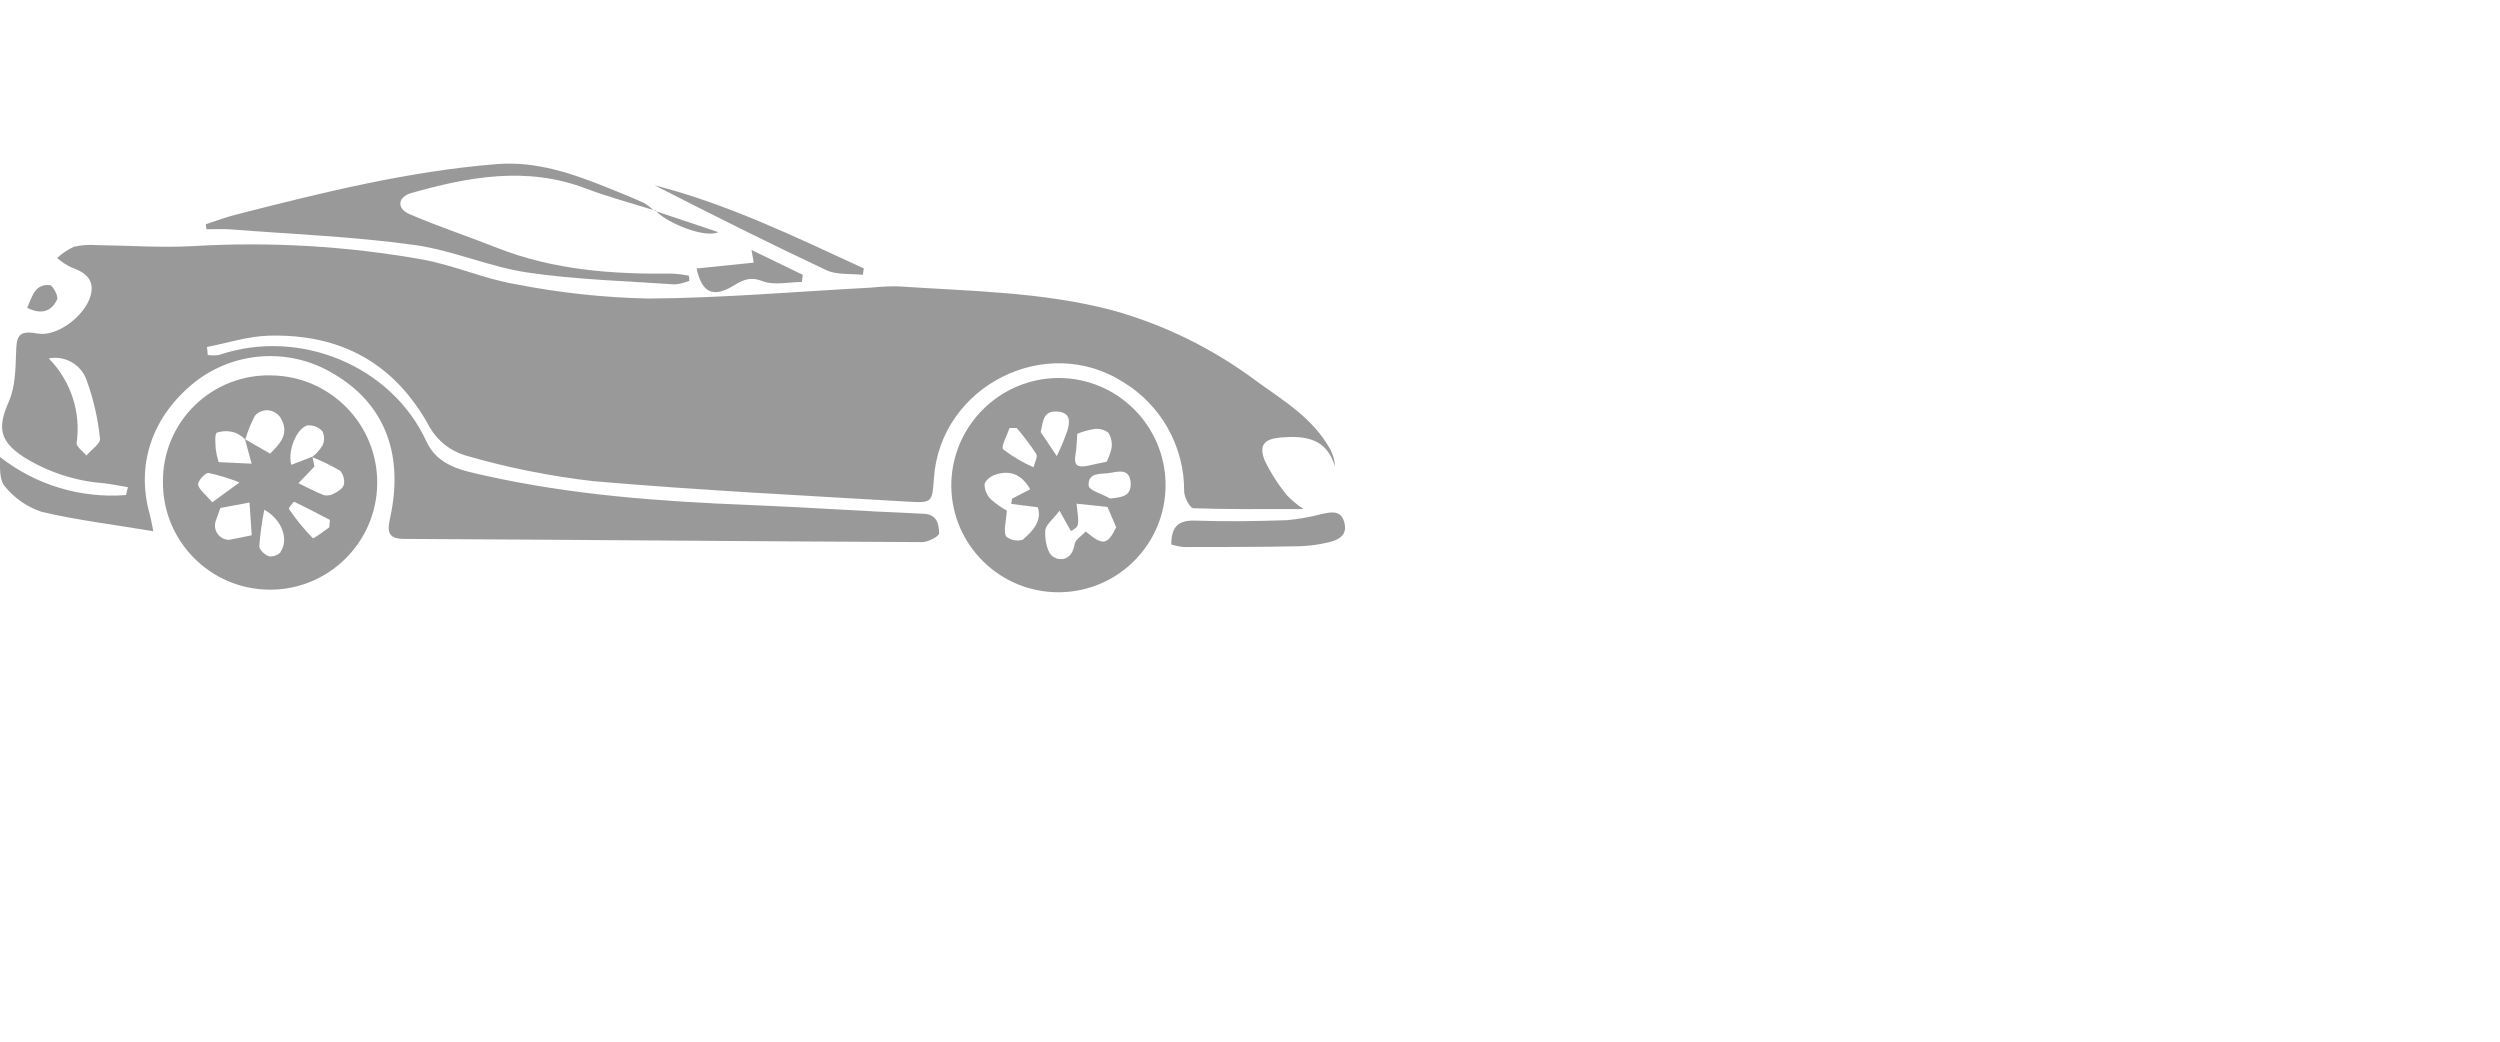
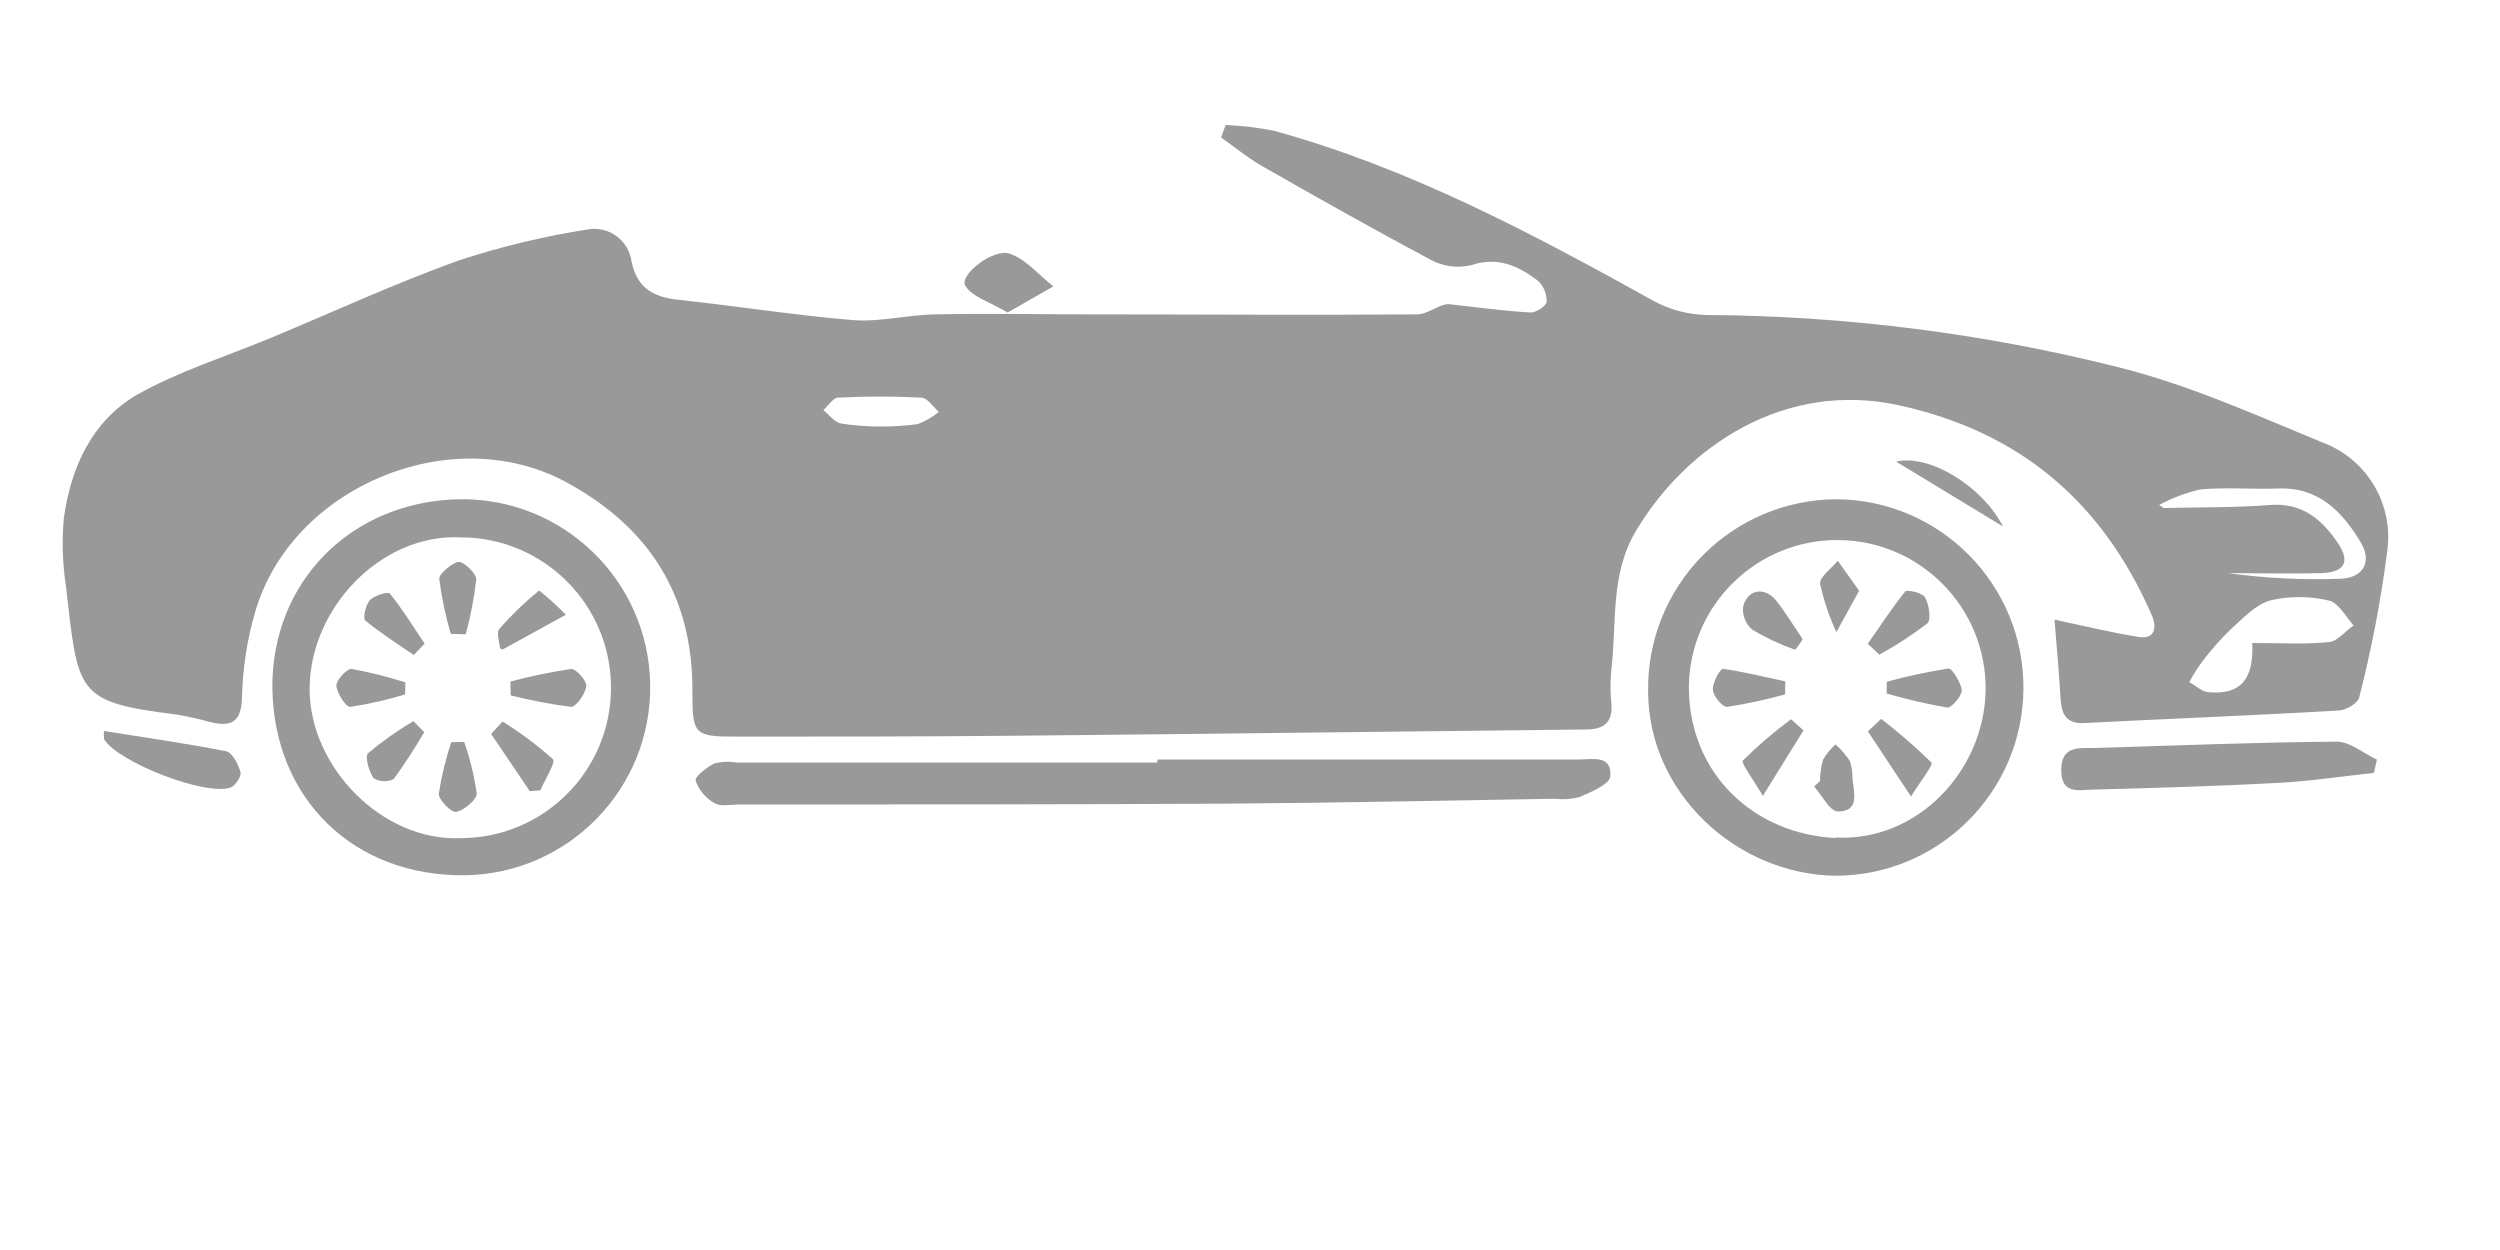
- <svg xmlns="http://www.w3.org/2000/svg" width="60" height="25" fill="#999999" viewBox="0 0  350 100">
+ <svg xmlns="http://www.w3.org/2000/svg" width="60" height="30" fill="#999999" viewBox="45 -10 100 100">
  <g id="图层_2" data-name="图层 2">
    <g id="图层_1-2" data-name="图层 1">
-       <path d="M129.12,49c-8.15-.33-16.29-.91-24.45-1.23-12.32-.49-24.6-1.39-36.65-4.08-3.14-.7-6.71-1.3-8.32-4.8C54.88,28.36,42,22.92,30.65,26.78a5.14,5.14,0,0,1-1.57,0c0-.37-.07-.75-.11-1.12,2.87-.55,5.72-1.49,8.6-1.58C47.66,23.79,55.3,27.88,60.22,37a8.59,8.59,0,0,0,4.88,3.83,108.65,108.65,0,0,0,18,3.62c14.68,1.27,29.4,2,44.12,2.87,3.29.19,3.29.07,3.53-3.3.89-12.9,15.71-20.39,26.55-13.41a17.72,17.72,0,0,1,8.48,15.25c0,.84.82,2.36,1.29,2.38,5,.17,9.91.11,15.42.11a13.66,13.66,0,0,1-2.29-1.9,23.93,23.93,0,0,1-3.15-4.93c-.86-2.17,0-3,2.28-3.19,3.38-.26,6.38.06,7.57,4.08a5.39,5.39,0,0,0-.66-2.4c-2.37-4.34-6.48-6.79-10.31-9.55a60.8,60.8,0,0,0-20.24-9.95c-9.83-2.58-19.93-2.66-30-3.34a33.45,33.45,0,0,0-3.74.18c-10.39.55-20.78,1.46-31.17,1.53a108.72,108.72,0,0,1-18.56-2c-4.4-.74-8.6-2.64-13-3.45A136.8,136.8,0,0,0,27,11.54c-4.47.25-9-.09-13.45-.14a10.68,10.68,0,0,0-3.21.23A9.17,9.17,0,0,0,8,13.2a8.93,8.93,0,0,0,2,1.33c2.34.8,3.23,2,2.67,4C11.86,21.31,8,24.3,5.2,23.77s-2.88.6-2.95,2.74-.11,4.74-1,6.76c-1.6,3.61-1.38,5.51,2,7.75a24.57,24.57,0,0,0,11.23,3.71c1.15.13,2.29.37,3.43.56l-.27,1.1A25.36,25.36,0,0,1,0,41.06c0,1.51-.11,3.27.71,4.16a11.25,11.25,0,0,0,5.08,3.51c5,1.18,10.06,1.79,15.67,2.72-.28-1.38-.35-1.86-.48-2.31-2-7,.3-13.81,6.38-18.63a17.12,17.12,0,0,1,18.8-1.41c7.49,4.13,10.46,11.22,8.47,20.43-.41,1.87-.45,3,2,3,24.16.12,48.33.34,72.49.45.83,0,2.38-.84,2.36-1.23C131.45,50.42,131.17,49,129.12,49Zm-117-8.13c-.49-.59-1.45-1.24-1.39-1.77A14,14,0,0,0,6.82,27.26a4.68,4.68,0,0,1,5.29,3A34.23,34.23,0,0,1,14,38.48C14.12,39.17,12.81,40,12.14,40.82Z" />
-       <path d="M148.18,30a15.09,15.09,0,0,0-15,15.17,15,15,0,1,0,15-15.17Zm2.37,10.9c.19-1.1.2-2.22.27-3.09a11.48,11.48,0,0,1,2.41-.67,2.64,2.64,0,0,1,1.93.51,3.14,3.14,0,0,1,.47,2.08,7.67,7.67,0,0,1-.7,2c-.87.18-1.76.35-2.64.56C151.13,42.5,150.29,42.47,150.55,40.86ZM141.34,37l1,0a36.84,36.84,0,0,1,2.74,3.64c.24.4-.24,1.23-.39,1.86a20.94,20.94,0,0,1-4.24-2.5C140.09,39.66,141,38,141.34,37Zm1.92,15.62a2.52,2.52,0,0,1-2.42-.45c-.37-.78,0-1.91.12-3.6A12.76,12.76,0,0,1,138.73,47a3,3,0,0,1-.89-2.06c0-.49.81-1.16,1.39-1.36,2-.71,3.71-.25,5,2l-2.54,1.32-.12.73,3.72.47C145.9,49.92,144.65,51.4,143.26,52.57ZM148,34.7c1.93.11,1.8,1.46,1.42,2.72a33.57,33.57,0,0,1-1.47,3.52l-2.25-3.37C146.06,35.84,146.11,34.6,148,34.7Zm4,16.79c-.54.6-1.47,1.14-1.56,1.8-.3,2-1.79,2.5-3,1.74-.83-.52-1.17-2.35-1.11-3.57,0-.87,1.11-1.68,2-2.87.69,1.21,1.14,2,1.6,2.84,1.18-.66,1.18-.66.78-3.83l4.33.45c.34.8.75,1.73,1.23,2.85C155.05,53.39,154.42,53.53,152,51.49Zm3.41-4.62c-1-.59-2.93-1.12-3-1.78-.13-2,1.82-1.57,3.13-1.82s2.63-.47,2.75,1.4S157.11,46.71,155.42,46.87Z" />
-       <path d="M38,29.64A14.77,14.77,0,0,0,22.81,44.53,15,15,0,1,0,38,29.64Zm5.14,7a2.48,2.48,0,0,1,2,.83,2.3,2.3,0,0,1,0,2A6.18,6.18,0,0,1,43.78,41h0l-3,1.16C40.23,40.19,41.53,37,43.1,36.62Zm-12.71,1a3.92,3.92,0,0,1,2.55.05,4.09,4.09,0,0,1,1.32.9c.28,1,.55,2,.93,3.41l-4.62-.22A10.33,10.33,0,0,1,30.21,40C30.17,39.18,30,37.88,30.39,37.62Zm-2.68,7.26c-.09-.45,1-1.67,1.45-1.6a26.32,26.32,0,0,1,4.33,1.33l-3.81,2.77C28.72,46.24,27.86,45.63,27.71,44.88Zm4.44,7.76a2,2,0,0,1-2-2.61c.24-.66.47-1.32.66-1.85l4.08-.76c.12,1.76.22,3.22.31,4.58C34.35,52.19,33.26,52.45,32.15,52.64Zm7.13,1.69a1.9,1.9,0,0,1-1.67.61c-.57-.17-1.36-.92-1.35-1.39a41.73,41.73,0,0,1,.7-5.12C39.5,49.81,40.46,52.65,39.28,54.33ZM37.81,40.59l-3.47-2a19,19,0,0,1,1.35-3.31,2.31,2.31,0,0,1,1.85-.76,2.41,2.41,0,0,1,1.71,1C40.66,37.81,39.1,39.31,37.81,40.59ZM46.1,50.91c-.8.54-2.18,1.65-2.32,1.51a29.88,29.88,0,0,1-3.33-4.09c-.08-.12.65-1,.73-1,1.68.8,3.33,1.68,5,2.54Zm2-5.91c-.07.45-.78.88-1.3,1.16a2,2,0,0,1-1.44.25c-1.23-.47-2.39-1.11-3.58-1.68.66-.7,1.33-1.39,2.23-2.32,0-.16-.14-.72-.25-1.31A27.25,27.25,0,0,1,47.63,43,2.39,2.39,0,0,1,48.14,45Z" />
-       <path d="M91.74,6.54l-.22-.06.16.13Z" />
-       <path d="M32.35,9.2c8.54.67,17.12,1,25.59,2.17,5.39.73,10.55,3.08,15.94,3.87,6.81,1,13.74,1.19,20.62,1.66a6.75,6.75,0,0,0,2-.5c0-.24,0-.49-.07-.73a16.23,16.23,0,0,0-2.3-.28c-8.37.1-16.63-.49-24.54-3.61-4.08-1.61-8.27-3-12.29-4.73-1.8-.79-1.62-2.39.28-2.94,8.09-2.3,16.21-3.78,24.49-.62,3.07,1.17,6.26,2,9.4,3a6.51,6.51,0,0,0-1.33-1c-1.64-.75-3.32-1.42-5-2.1-5-2-10-3.78-15.63-3.33-12.43,1-24.44,4-36.45,7.06-1.44.37-2.84.9-4.26,1.36l.11.7C30.1,9.19,31.23,9.11,32.35,9.2Z" />
-       <path d="M188.21,50.24c-.48-1.83-1.88-1.46-3.23-1.18a28.23,28.23,0,0,1-4.87.85c-4.23.14-8.47.21-12.7.06-2.31-.08-3.43.68-3.43,3.34a8.85,8.85,0,0,0,1.74.36c5.39,0,10.78,0,16.17-.11a20.32,20.32,0,0,0,4.18-.57C187.43,52.67,188.67,52,188.21,50.24Z" />
-       <path d="M120.79,15.56l.15-.89c-9.57-4.41-19-9-29.31-11.65,8,4.09,16,8.1,24.06,11.89C117.17,15.6,119.08,15.37,120.79,15.56Z" />
-       <path d="M102.67,17.09c1.2-.73,2.26-1.34,4-.67s3.71.14,5.59.14l.13-1-7.18-3.48c.17,1,.26,1.48.31,1.77l-8,.82C98.27,18.09,99.82,18.8,102.67,17.09Z" />
-       <path d="M8,19c.2-.45-.61-1.94-1-2-2.14-.2-2.49,1.6-3.19,3.18C5.72,21.14,7.19,20.75,8,19Z" />
-       <path d="M91.74,6.54l-.06.07.19.06Z" />
-       <path d="M100.56,9.58,91.87,6.67C93.57,8.41,98.79,10.47,100.56,9.58Z" />
+       <path d="M180.73,25.37c-5.35-2.21-10.71-4.61-16.29-6a138.3,138.3,0,0,0-32.87-4.17,9.28,9.28,0,0,1-4.23-1.1C117.57,8.68,107.75,3.44,96.91.46A24.53,24.53,0,0,0,93.05,0l-.36,1c1.09.77,2.13,1.63,3.28,2.29,4.47,2.55,9,5.1,13.5,7.5a4.56,4.56,0,0,0,3.24.42c2.13-.71,3.76.07,5.31,1.24a2.19,2.19,0,0,1,.71,1.66c0,.36-.86.92-1.31.89-2.18-.13-4.36-.43-6.54-.67-.75,0-1.63.81-2.51.82-8.66.07-17.32,0-26,0-4.14,0-8.28-.09-12.42,0-2.23,0-4.49.63-6.69.46C58.64,15.23,54,14.49,49.42,14c-2.06-.2-3.44-.87-3.9-3.09a3,3,0,0,0-3.47-2.56,65.14,65.14,0,0,0-10.36,2.49c-5.07,1.82-10,4.1-15,6.18-3.6,1.5-7.38,2.67-10.75,4.57C2.37,23.68.67,27.38.11,31.43a22.41,22.41,0,0,0,.16,5.42c1,8.58.71,9.31,8.84,10.31a25.22,25.22,0,0,1,2.68.6c1.74.43,2.53,0,2.57-2a26.67,26.67,0,0,1,1.07-6.86c2.95-10,15.68-15.25,24.8-10.36,6.77,3.64,10.27,9.21,10.16,17,0,3.21.22,3.39,3.41,3.39,7.38,0,14.76,0,22.14-.07,15.3-.14,30.61-.34,45.91-.5,1.44,0,2.18-.54,2.06-2.08a13.2,13.2,0,0,1,0-2.74c.45-3.74-.12-7.62,2-11.12,4-6.69,11.83-12,21-10,9.75,2.13,16.31,7.8,20.23,16.79.46,1.06.21,2-1.15,1.73-2.26-.37-4.5-.92-6.63-1.37.15,1.93.36,4.15.49,6.38.08,1.3.54,2,2,1.89,6.74-.35,13.48-.6,20.22-1,.59,0,1.57-.59,1.67-1.06A96.65,96.65,0,0,0,186,33.93,8.08,8.08,0,0,0,180.73,25.37ZM68.42,23.93a21.9,21.9,0,0,1-3.21.19,20.55,20.55,0,0,1-2.94-.24c-.52-.12-.94-.7-1.4-1.07.4-.36.78-1,1.19-1a64,64,0,0,1,6.64,0c.49,0,.94.74,1.41,1.14A6.14,6.14,0,0,1,68.42,23.93ZM181.3,41.37c-2,.19-4.07.07-6.12.07.14,3-1,4.13-3.44,3.94-.55,0-1.07-.53-1.6-.81a14,14,0,0,1,1-1.59,22.51,22.51,0,0,1,2.27-2.59c1-.9,2-2,3.19-2.35a10.18,10.18,0,0,1,4.69,0c.78.16,1.36,1.28,2,2C182.62,40.48,182,41.31,181.3,41.37Zm.89-5.07a51.69,51.69,0,0,1-8.95-.45c2.49,0,5,.07,7.46,0,1.93-.06,2.36-.94,1.25-2.53-1.28-1.84-2.84-3.12-5.35-2.92-2.82.22-5.66.17-8.49.24l-.38-.24A13,13,0,0,1,171,29.16c2.05-.2,4.15,0,6.22-.08,3.3-.13,5.2,1.88,6.68,4.38C184.78,35,184,36.27,182.19,36.3Z" />
+       <path d="M141.85,29.94a15.13,15.13,0,0,0-15,15.37c0,8,6.9,14.56,14.89,14.75a15.06,15.06,0,1,0,.15-30.12Zm0,27.1c-6.47-.31-11.75-5.08-11.74-12.1a11.87,11.87,0,1,1,23.74.27C153.74,51.71,148.35,57.34,141.88,57Z" />
+       <path d="M31.73,29.94c-8.65.17-15,6.61-14.94,15.08.1,8.88,6.52,15.12,15.43,15a15,15,0,0,0-.49-30.08Zm.1,27.11c-6.25.27-12.06-5.7-12.06-11.92,0-6.47,5.71-12.45,12.08-12.14a12,12,0,0,1,0,24.06Z" />
+       <path d="M121.28,50.76q-16.84,0-33.69,0V51H53.89a4.12,4.12,0,0,0-1.73.07c-.62.3-1.59,1.06-1.51,1.39a3.34,3.34,0,0,0,1.51,1.79c.5.3,1.3.11,2,.11,13.07,0,26.13,0,39.19-.07,8.66-.06,17.31-.25,26-.39a5.41,5.41,0,0,0,2-.13c.92-.4,2.36-1,2.47-1.62C124,50.34,122.35,50.77,121.28,50.76Z" />
+       <path d="M162.47,49.84c-1.26,0-2.59-.14-2.57,1.8s1.41,1.55,2.48,1.53c4.9-.13,9.81-.27,14.71-.53,2.61-.13,5.22-.53,7.83-.81.08-.35.16-.71.23-1.06-1.08-.51-2.16-1.45-3.24-1.44C175.43,49.38,169,49.65,162.47,49.84Z" />
+       <path d="M13.09,50.1c-3.2-.63-6.43-1.09-9.77-1.62a3.64,3.64,0,0,0,0,.66C4.48,51,11.48,53.71,13.45,53c.38-.14.88-.9.79-1.23C14.06,51.12,13.58,50.2,13.09,50.1Z" />
+       <path d="M75.61,15l3.66-2.09c-1.16-.9-2.19-2.18-3.5-2.62S71.7,12,72.23,12.87,74.24,14.19,75.61,15Z" />
+       <path d="M146.69,26.93l8.55,5.19C153.57,28.87,149.33,26.3,146.69,26.93Z" />
+       <path d="M145.93,45.48a45.78,45.78,0,0,0,4.87,1.13c.33,0,1.16-.93,1.14-1.4s-.75-1.76-1.06-1.73a44.34,44.34,0,0,0-4.94,1.06Z" />
+       <path d="M149.19,39.87c.32-.28.14-1.48-.18-2.07-.2-.37-1.44-.66-1.59-.48-1.08,1.32-2,2.77-3,4.18l.93.87A29.78,29.78,0,0,0,149.19,39.87Z" />
+       <path d="M135.19,40.38a19.09,19.09,0,0,0,3.42,1.6,5.48,5.48,0,0,0,.6-.85c-.71-1.05-1.34-2.1-2.09-3.05-.94-1.19-2.36-.95-2.68.5A2.16,2.16,0,0,0,135.19,40.38Z" />
+       <path d="M145.49,47.51l-1.06,1,3.45,5.21c.79-1.27,1.8-2.54,1.64-2.71A43.57,43.57,0,0,0,145.49,47.51Z" />
+       <path d="M134.43,50.84c-.18.19.8,1.46,1.6,2.83l3.25-5.24-1-.89A36,36,0,0,0,134.43,50.84Z" />
+       <path d="M140.61,36.71a18.67,18.67,0,0,0,1.3,3.86l1.82-3.31c-.64-.91-1.18-1.65-1.71-2.4C141.52,35.48,140.54,36.16,140.61,36.71Z" />
+       <path d="M137.83,44.51c-1.68-.35-3.34-.78-5-1-.23,0-.85,1.12-.8,1.68s.8,1.4,1.15,1.36a41.64,41.64,0,0,0,4.63-1C137.8,45.21,137.81,44.86,137.83,44.51Z" />
+       <path d="M143,50.9a6.7,6.7,0,0,0-1.16-1.35,5.1,5.1,0,0,0-1,1.23,6.31,6.31,0,0,0-.24,1.71l-.47.43c.64.72,1.26,2,1.9,2,1.76,0,1.28-1.49,1.17-2.61A4.31,4.31,0,0,0,143,50.9Z" />
+       <path d="M35.85,45.63a40.45,40.45,0,0,0,4.84.92c.39,0,1.13-1,1.21-1.67.05-.42-.83-1.4-1.22-1.36a43.13,43.13,0,0,0-4.84,1C35.85,44.86,35.85,45.24,35.85,45.63Z" />
+       <path d="M32.26,40.74a29.28,29.28,0,0,0,.84-4.39c0-.48-1-1.43-1.41-1.4s-1.58.91-1.55,1.36a28.22,28.22,0,0,0,.92,4.4Z" />
+       <path d="M35.2,47.72l-.91,1,3.09,4.57.85-.06c.36-.86,1.25-2.25,1-2.5A29.3,29.3,0,0,0,35.2,47.72Z" />
+       <path d="M34.94,40.32c-.24.29,0,1,.07,1.54,0,0,.16.12.2.1l5.06-2.78a22.56,22.56,0,0,0-2.14-1.94A25.8,25.8,0,0,0,34.94,40.32Z" />
+       <path d="M31.1,49.37a25.45,25.45,0,0,0-1,4.14c0,.47,1,1.52,1.4,1.44.65-.13,1.66-1,1.64-1.47a22.32,22.32,0,0,0-1-4.12Z" />
+       <path d="M24.6,38c-.35.38-.59,1.46-.38,1.64,1.21,1,2.57,1.86,3.88,2.76l.87-.91c-.9-1.34-1.75-2.72-2.77-4C26.05,37.31,25,37.61,24.6,38Z" />
+       <path d="M27.43,44.59a34.68,34.68,0,0,0-4.33-1.08c-.36,0-1.22.91-1.19,1.35.05.62.78,1.73,1.12,1.69a30.85,30.85,0,0,0,4.38-1Z" />
+       <path d="M24.45,50.25c-.28.26.06,1.46.43,2a1.68,1.68,0,0,0,1.61.08,43.3,43.3,0,0,0,2.45-3.76l-.87-.88A27.36,27.36,0,0,0,24.45,50.25Z" />
    </g>
  </g>
</svg>
